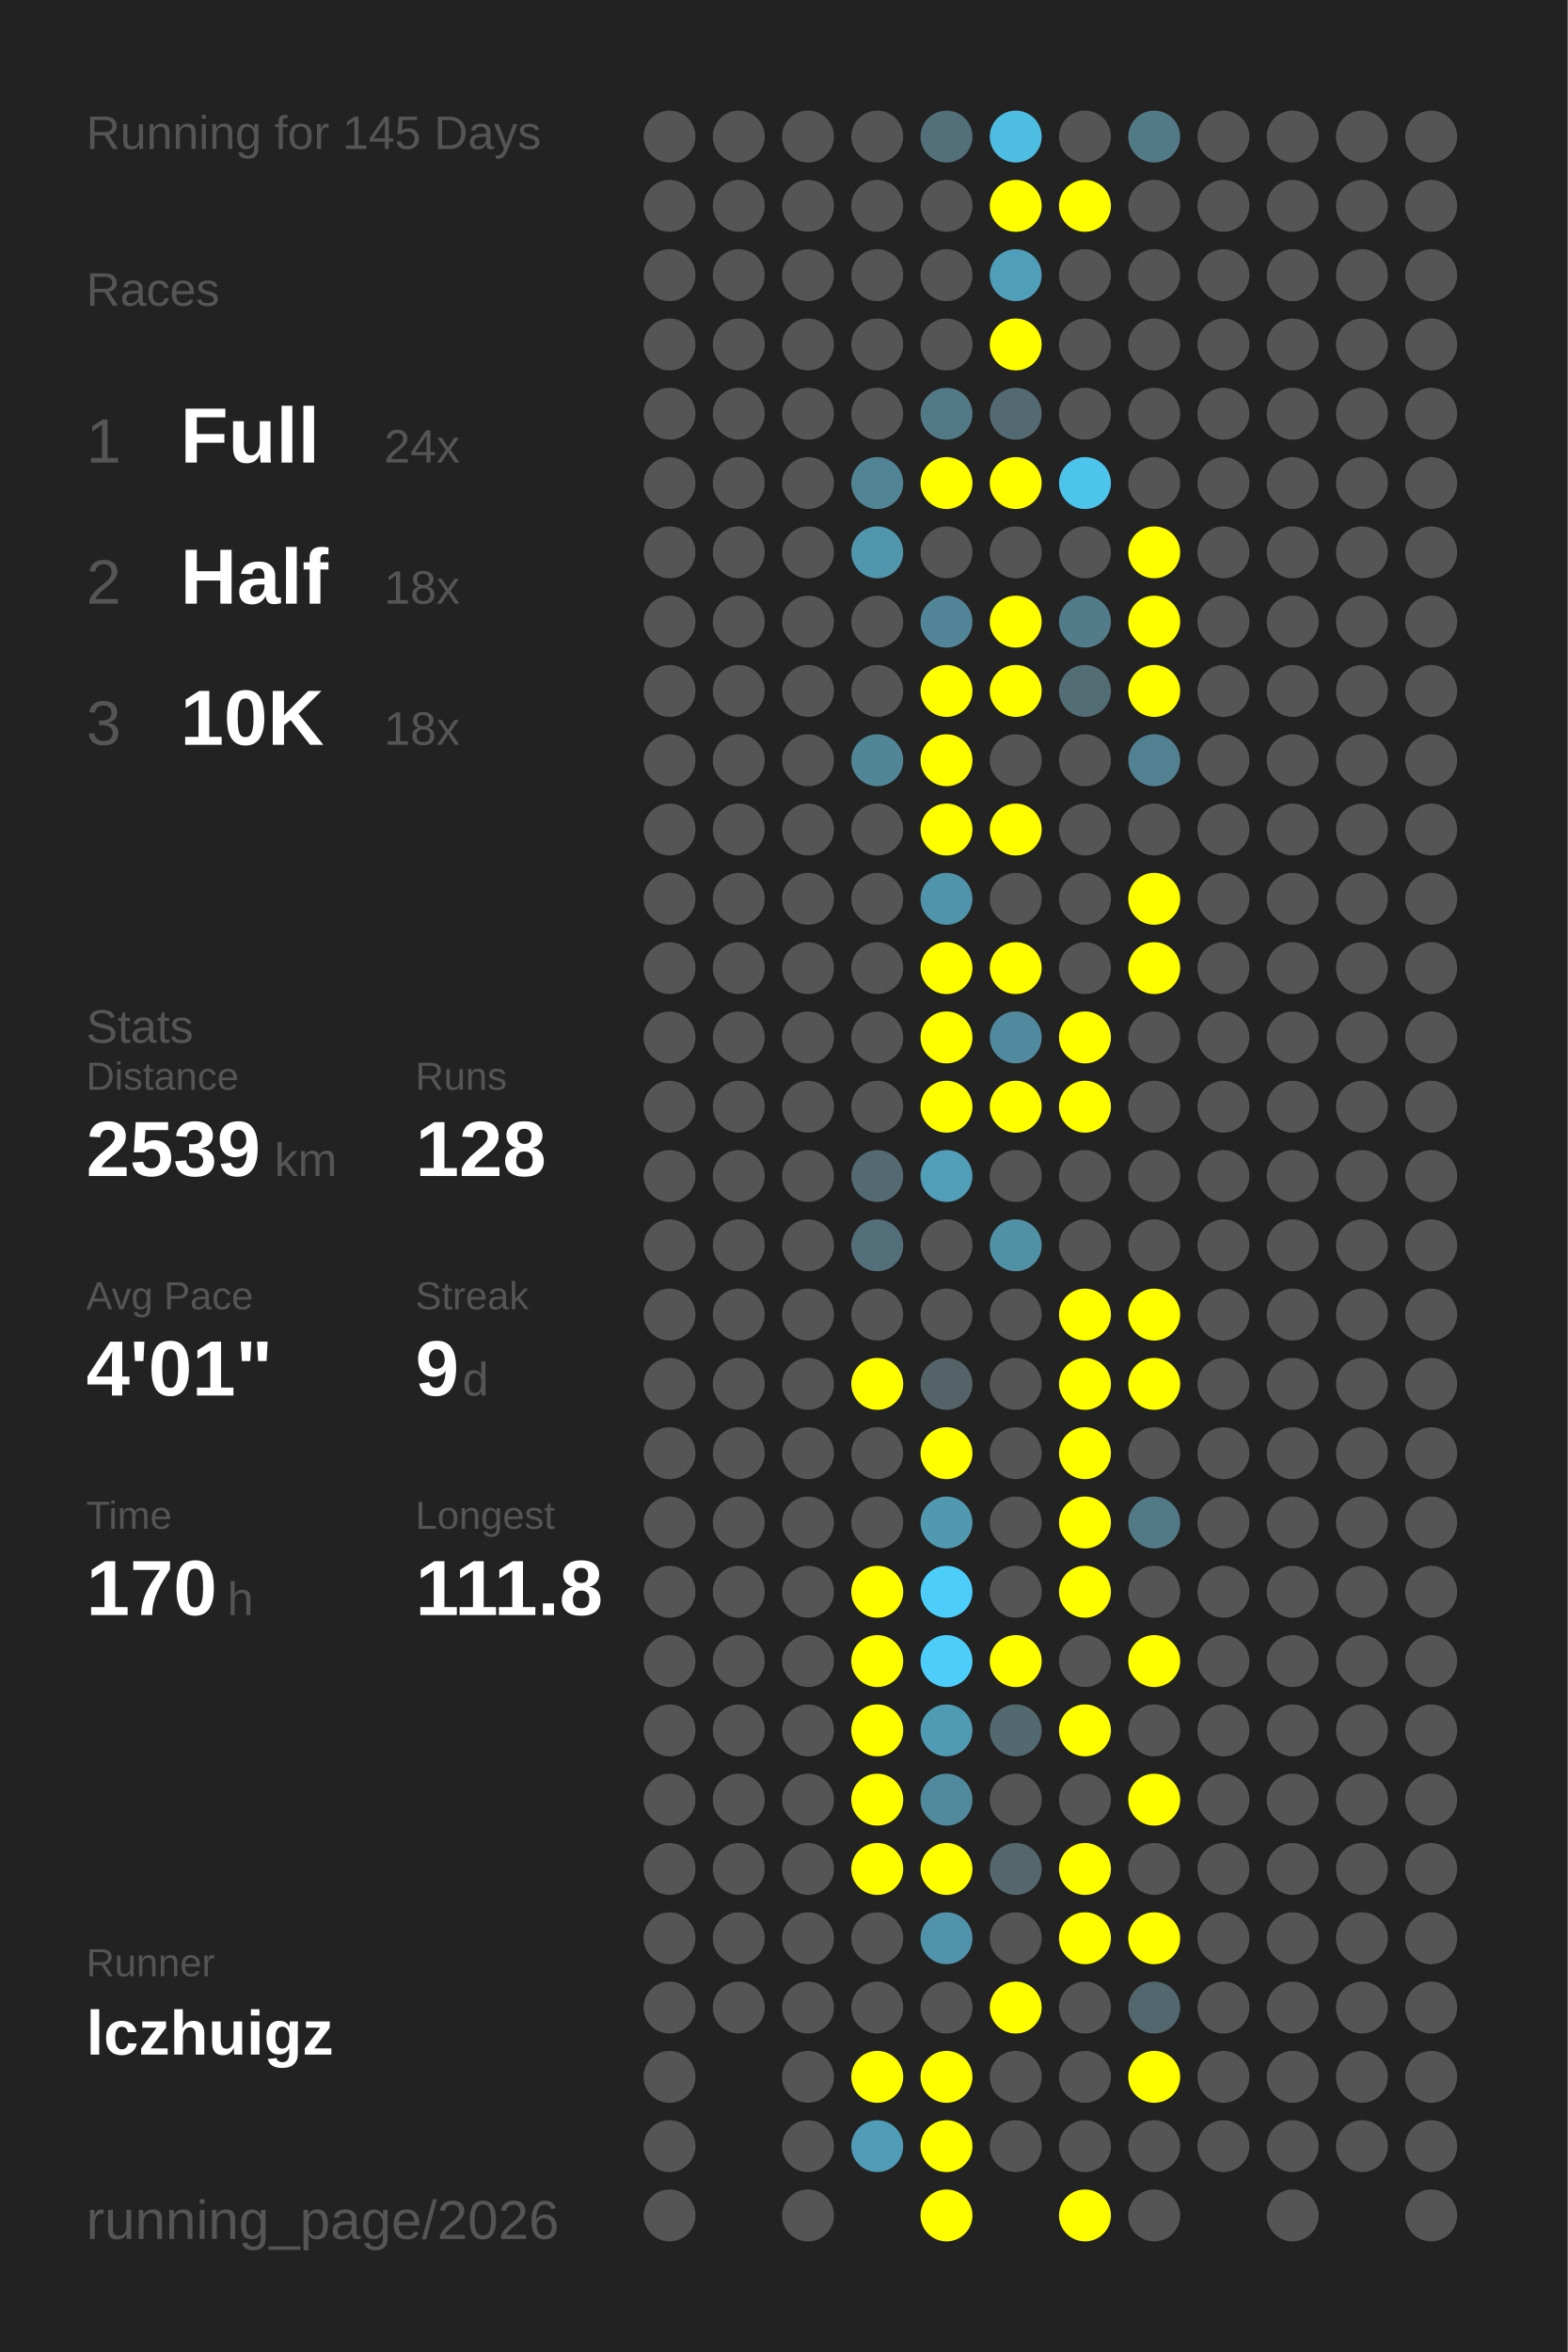
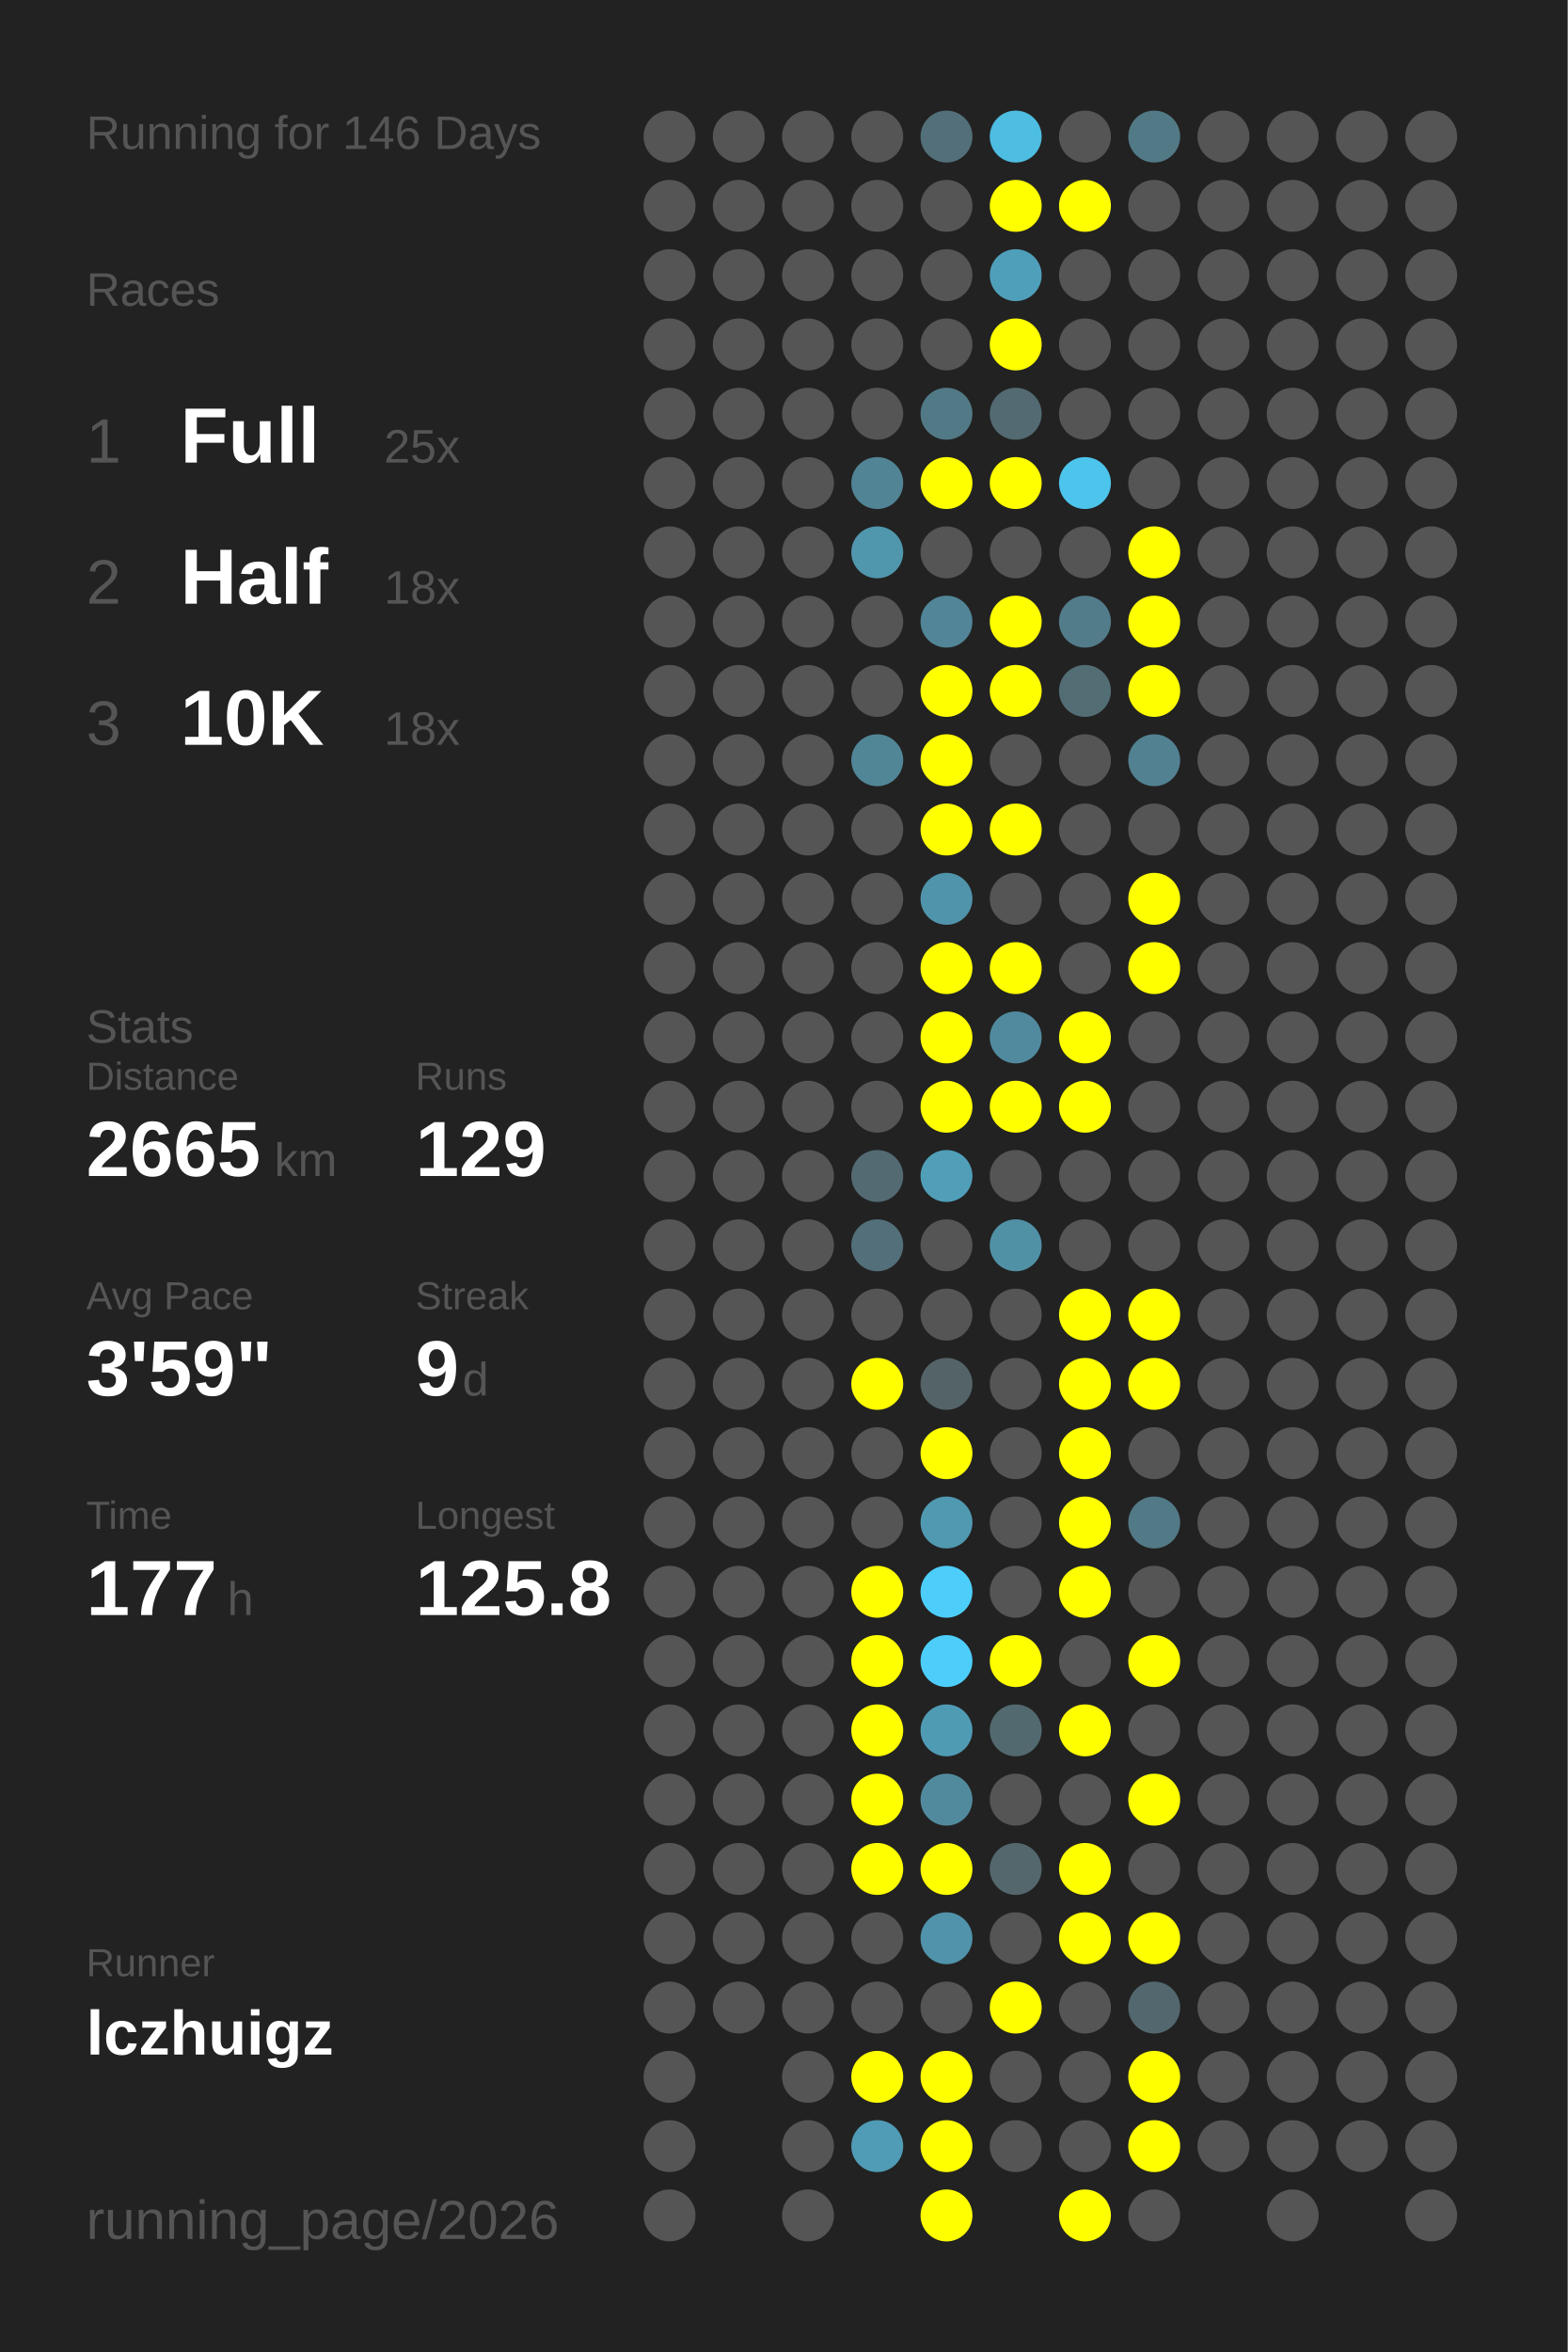
<svg xmlns="http://www.w3.org/2000/svg" baseProfile="full" height="300mm" version="1.1" viewBox="0,0,200,300" width="200mm">
  <defs />
  <rect fill="#222222" height="300" width="200" x="0" y="0" />
-   <text fill="#555555" style="font-size:6px; font-family:Arial;" x="11" y="19">Running for 145 Days</text>
+   <text fill="#555555" style="font-size:6px; font-family:Arial;" x="11" y="19">Running for 146 Days</text>
  <text fill="#555555" style="font-size:6px; font-family:Arial;" x="11" y="39">Races</text>
  <text fill="#555555" style="font-size:8px; font-family:Arial;" x="11" y="59">1</text>
  <text fill="#FFFFFF" style="font-size:10px; font-family:Arial; font-weight:bold;" x="23" y="59">Full</text>
-   <text fill="#555555" style="font-size:6px; font-family:Arial;" x="49" y="59">24x</text>
+   <text fill="#555555" style="font-size:6px; font-family:Arial;" x="49" y="59">25x</text>
  <text fill="#555555" style="font-size:8px; font-family:Arial;" x="11" y="77">2</text>
  <text fill="#FFFFFF" style="font-size:10px; font-family:Arial; font-weight:bold;" x="23" y="77">Half</text>
  <text fill="#555555" style="font-size:6px; font-family:Arial;" x="49" y="77">18x</text>
  <text fill="#555555" style="font-size:8px; font-family:Arial;" x="11" y="95">3</text>
  <text fill="#FFFFFF" style="font-size:10px; font-family:Arial; font-weight:bold;" x="23" y="95">10K</text>
  <text fill="#555555" style="font-size:6px; font-family:Arial;" x="49" y="95">18x</text>
  <text fill="#555555" style="font-size:6px; font-family:Arial;" x="11" y="133">Stats</text>
  <text fill="#555555" style="font-size:5px; font-family:Arial;" x="11" y="139">Distance</text>
-   <text fill="#FFFFFF" style="font-size:10px; font-family:Arial; font-weight:bold;" x="11" y="150">2539</text>
+   <text fill="#FFFFFF" style="font-size:10px; font-family:Arial; font-weight:bold;" x="11" y="150">2665</text>
  <text fill="#555555" style="font-size:6px; font-family:Arial;" x="35" y="150">km</text>
  <text fill="#555555" style="font-size:5px; font-family:Arial;" x="53" y="139">Runs</text>
-   <text fill="#FFFFFF" style="font-size:10px; font-family:Arial; font-weight:bold;" x="53" y="150">128</text>
+   <text fill="#FFFFFF" style="font-size:10px; font-family:Arial; font-weight:bold;" x="53" y="150">129</text>
  <text fill="#555555" style="font-size:5px; font-family:Arial;" x="11" y="167">Avg Pace</text>
-   <text fill="#FFFFFF" style="font-size:10px; font-family:Arial; font-weight:bold;" x="11" y="178">4'01"</text>
+   <text fill="#FFFFFF" style="font-size:10px; font-family:Arial; font-weight:bold;" x="11" y="178">3'59"</text>
  <text fill="#555555" style="font-size:5px; font-family:Arial;" x="53" y="167">Streak</text>
  <text fill="#FFFFFF" style="font-size:10px; font-family:Arial; font-weight:bold;" x="53" y="178">9</text>
  <text fill="#555555" style="font-size:6px; font-family:Arial;" x="59" y="178">d</text>
  <text fill="#555555" style="font-size:5px; font-family:Arial;" x="11" y="195">Time</text>
-   <text fill="#FFFFFF" style="font-size:10px; font-family:Arial; font-weight:bold;" x="11" y="206">170</text>
+   <text fill="#FFFFFF" style="font-size:10px; font-family:Arial; font-weight:bold;" x="11" y="206">177</text>
  <text fill="#555555" style="font-size:6px; font-family:Arial;" x="29" y="206">h</text>
  <text fill="#555555" style="font-size:5px; font-family:Arial;" x="53" y="195">Longest</text>
-   <text fill="#FFFFFF" style="font-size:10px; font-family:Arial; font-weight:bold;" x="53" y="206">111.8</text>
+   <text fill="#FFFFFF" style="font-size:10px; font-family:Arial; font-weight:bold;" x="53" y="206">125.8</text>
  <text fill="#555555" style="font-size:5px; font-family:Arial;" x="11" y="252.065">Runner</text>
  <text fill="#FFFFFF" style="font-size:8px; font-family:Arial; font-weight:bold;" x="11" y="262.065">lczhuigz</text>
  <text fill="#555555" style="font-size:7px; font-family:Arial;" x="11" y="285.581">running_page/2026</text>
  <circle cx="85.417" cy="17.419" fill="#555555" r="3.312" />
  <circle cx="85.417" cy="26.258" fill="#555555" r="3.312" />
  <circle cx="85.417" cy="35.097" fill="#555555" r="3.312" />
  <circle cx="85.417" cy="43.935" fill="#555555" r="3.312" />
  <circle cx="85.417" cy="52.774" fill="#555555" r="3.312" />
  <circle cx="85.417" cy="61.613" fill="#555555" r="3.312" />
  <circle cx="85.417" cy="70.452" fill="#555555" r="3.312" />
  <circle cx="85.417" cy="79.29" fill="#555555" r="3.312" />
  <circle cx="85.417" cy="88.129" fill="#555555" r="3.312" />
  <circle cx="85.417" cy="96.968" fill="#555555" r="3.312" />
  <circle cx="85.417" cy="105.806" fill="#555555" r="3.312" />
  <circle cx="85.417" cy="114.645" fill="#555555" r="3.312" />
  <circle cx="85.417" cy="123.484" fill="#555555" r="3.312" />
  <circle cx="85.417" cy="132.323" fill="#555555" r="3.312" />
  <circle cx="85.417" cy="141.161" fill="#555555" r="3.312" />
  <circle cx="85.417" cy="150" fill="#555555" r="3.312" />
  <circle cx="85.417" cy="158.839" fill="#555555" r="3.312" />
  <circle cx="85.417" cy="167.677" fill="#555555" r="3.312" />
  <circle cx="85.417" cy="176.516" fill="#555555" r="3.312" />
  <circle cx="85.417" cy="185.355" fill="#555555" r="3.312" />
  <circle cx="85.417" cy="194.194" fill="#555555" r="3.312" />
  <circle cx="85.417" cy="203.032" fill="#555555" r="3.312" />
  <circle cx="85.417" cy="211.871" fill="#555555" r="3.312" />
  <circle cx="85.417" cy="220.71" fill="#555555" r="3.312" />
  <circle cx="85.417" cy="229.548" fill="#555555" r="3.312" />
  <circle cx="85.417" cy="238.387" fill="#555555" r="3.312" />
  <circle cx="85.417" cy="247.226" fill="#555555" r="3.312" />
  <circle cx="85.417" cy="256.065" fill="#555555" r="3.312" />
  <circle cx="85.417" cy="264.903" fill="#555555" r="3.312" />
  <circle cx="85.417" cy="273.742" fill="#555555" r="3.312" />
  <circle cx="85.417" cy="282.581" fill="#555555" r="3.312" />
  <circle cx="94.25" cy="17.419" fill="#555555" r="3.312" />
  <circle cx="94.25" cy="26.258" fill="#555555" r="3.312" />
  <circle cx="94.25" cy="35.097" fill="#555555" r="3.312" />
  <circle cx="94.25" cy="43.935" fill="#555555" r="3.312" />
  <circle cx="94.25" cy="52.774" fill="#555555" r="3.312" />
  <circle cx="94.25" cy="61.613" fill="#555555" r="3.312" />
  <circle cx="94.25" cy="70.452" fill="#555555" r="3.312" />
  <circle cx="94.25" cy="79.29" fill="#555555" r="3.312" />
  <circle cx="94.25" cy="88.129" fill="#555555" r="3.312" />
  <circle cx="94.25" cy="96.968" fill="#555555" r="3.312" />
  <circle cx="94.25" cy="105.806" fill="#555555" r="3.312" />
  <circle cx="94.25" cy="114.645" fill="#555555" r="3.312" />
  <circle cx="94.25" cy="123.484" fill="#555555" r="3.312" />
  <circle cx="94.25" cy="132.323" fill="#555555" r="3.312" />
  <circle cx="94.25" cy="141.161" fill="#555555" r="3.312" />
  <circle cx="94.25" cy="150" fill="#555555" r="3.312" />
  <circle cx="94.25" cy="158.839" fill="#555555" r="3.312" />
  <circle cx="94.25" cy="167.677" fill="#555555" r="3.312" />
  <circle cx="94.25" cy="176.516" fill="#555555" r="3.312" />
  <circle cx="94.25" cy="185.355" fill="#555555" r="3.312" />
  <circle cx="94.25" cy="194.194" fill="#555555" r="3.312" />
  <circle cx="94.25" cy="203.032" fill="#555555" r="3.312" />
  <circle cx="94.25" cy="211.871" fill="#555555" r="3.312" />
  <circle cx="94.25" cy="220.71" fill="#555555" r="3.312" />
  <circle cx="94.25" cy="229.548" fill="#555555" r="3.312" />
  <circle cx="94.25" cy="238.387" fill="#555555" r="3.312" />
  <circle cx="94.25" cy="247.226" fill="#555555" r="3.312" />
  <circle cx="94.25" cy="256.065" fill="#555555" r="3.312" />
  <circle cx="103.083" cy="17.419" fill="#555555" r="3.312" />
  <circle cx="103.083" cy="26.258" fill="#555555" r="3.312" />
  <circle cx="103.083" cy="35.097" fill="#555555" r="3.312" />
  <circle cx="103.083" cy="43.935" fill="#555555" r="3.312" />
  <circle cx="103.083" cy="52.774" fill="#555555" r="3.312" />
  <circle cx="103.083" cy="61.613" fill="#555555" r="3.312" />
  <circle cx="103.083" cy="70.452" fill="#555555" r="3.312" />
  <circle cx="103.083" cy="79.29" fill="#555555" r="3.312" />
  <circle cx="103.083" cy="88.129" fill="#555555" r="3.312" />
  <circle cx="103.083" cy="96.968" fill="#555555" r="3.312" />
  <circle cx="103.083" cy="105.806" fill="#555555" r="3.312" />
  <circle cx="103.083" cy="114.645" fill="#555555" r="3.312" />
  <circle cx="103.083" cy="123.484" fill="#555555" r="3.312" />
  <circle cx="103.083" cy="132.323" fill="#555555" r="3.312" />
  <circle cx="103.083" cy="141.161" fill="#555555" r="3.312" />
  <circle cx="103.083" cy="150" fill="#555555" r="3.312" />
  <circle cx="103.083" cy="158.839" fill="#555555" r="3.312" />
  <circle cx="103.083" cy="167.677" fill="#555555" r="3.312" />
  <circle cx="103.083" cy="176.516" fill="#555555" r="3.312" />
  <circle cx="103.083" cy="185.355" fill="#555555" r="3.312" />
  <circle cx="103.083" cy="194.194" fill="#555555" r="3.312" />
  <circle cx="103.083" cy="203.032" fill="#555555" r="3.312" />
  <circle cx="103.083" cy="211.871" fill="#555555" r="3.312" />
  <circle cx="103.083" cy="220.71" fill="#555555" r="3.312" />
  <circle cx="103.083" cy="229.548" fill="#555555" r="3.312" />
  <circle cx="103.083" cy="238.387" fill="#555555" r="3.312" />
  <circle cx="103.083" cy="247.226" fill="#555555" r="3.312" />
  <circle cx="103.083" cy="256.065" fill="#555555" r="3.312" />
  <circle cx="103.083" cy="264.903" fill="#555555" r="3.312" />
  <circle cx="103.083" cy="273.742" fill="#555555" r="3.312" />
  <circle cx="103.083" cy="282.581" fill="#555555" r="3.312" />
  <circle cx="111.917" cy="17.419" fill="#555555" r="3.312" />
  <circle cx="111.917" cy="26.258" fill="#555555" r="3.312" />
  <circle cx="111.917" cy="35.097" fill="#555555" r="3.312" />
  <circle cx="111.917" cy="43.935" fill="#555555" r="3.312" />
  <circle cx="111.917" cy="52.774" fill="#555555" r="3.312" />
  <circle cx="111.917" cy="61.613" fill="#518495" r="3.312" />
  <circle cx="111.917" cy="70.452" fill="#5096ad" r="3.312" />
  <circle cx="111.917" cy="79.29" fill="#555555" r="3.312" />
  <circle cx="111.917" cy="88.129" fill="#555555" r="3.312" />
  <circle cx="111.917" cy="96.968" fill="#518697" r="3.312" />
  <circle cx="111.917" cy="105.806" fill="#555555" r="3.312" />
  <circle cx="111.917" cy="114.645" fill="#555555" r="3.312" />
  <circle cx="111.917" cy="123.484" fill="#555555" r="3.312" />
  <circle cx="111.917" cy="132.323" fill="#555555" r="3.312" />
  <circle cx="111.917" cy="141.161" fill="#555555" r="3.312" />
  <circle cx="111.917" cy="150" fill="#536a72" r="3.312" />
  <circle cx="111.917" cy="158.839" fill="#536f79" r="3.312" />
  <circle cx="111.917" cy="167.677" fill="#555555" r="3.312" />
  <circle cx="111.917" cy="176.516" fill="#FFFF00" r="3.312" />
  <circle cx="111.917" cy="185.355" fill="#555555" r="3.312" />
  <circle cx="111.917" cy="194.194" fill="#555555" r="3.312" />
  <circle cx="111.917" cy="203.032" fill="#FFFF00" r="3.312" />
  <circle cx="111.917" cy="211.871" fill="#FFFF00" r="3.312" />
  <circle cx="111.917" cy="220.71" fill="#FFFF00" r="3.312" />
  <circle cx="111.917" cy="229.548" fill="#FFFF00" r="3.312" />
  <circle cx="111.917" cy="238.387" fill="#FFFF00" r="3.312" />
  <circle cx="111.917" cy="247.226" fill="#555555" r="3.312" />
  <circle cx="111.917" cy="256.065" fill="#555555" r="3.312" />
  <circle cx="111.917" cy="264.903" fill="#FFFF00" r="3.312" />
  <circle cx="111.917" cy="273.742" fill="#509bb5" r="3.312" />
  <circle cx="120.75" cy="17.419" fill="#536f79" r="3.312" />
  <circle cx="120.75" cy="26.258" fill="#555555" r="3.312" />
  <circle cx="120.75" cy="35.097" fill="#555555" r="3.312" />
  <circle cx="120.75" cy="43.935" fill="#555555" r="3.312" />
  <circle cx="120.75" cy="52.774" fill="#527986" r="3.312" />
  <circle cx="120.75" cy="61.613" fill="#FFFF00" r="3.312" />
  <circle cx="120.75" cy="70.452" fill="#555555" r="3.312" />
  <circle cx="120.75" cy="79.29" fill="#518597" r="3.312" />
  <circle cx="120.75" cy="88.129" fill="#FFFF00" r="3.312" />
  <circle cx="120.75" cy="96.968" fill="#FFFF00" r="3.312" />
  <circle cx="120.75" cy="105.806" fill="#FFFF00" r="3.312" />
  <circle cx="120.75" cy="114.645" fill="#5094ab" r="3.312" />
  <circle cx="120.75" cy="123.484" fill="#FFFF00" r="3.312" />
  <circle cx="120.75" cy="132.323" fill="#FFFF00" r="3.312" />
  <circle cx="120.75" cy="141.161" fill="#FFFF00" r="3.312" />
  <circle cx="120.75" cy="150" fill="#509eb8" r="3.312" />
  <circle cx="120.75" cy="158.839" fill="#555555" r="3.312" />
  <circle cx="120.75" cy="167.677" fill="#555555" r="3.312" />
  <circle cx="120.75" cy="176.516" fill="#546368" r="3.312" />
  <circle cx="120.75" cy="185.355" fill="#FFFF00" r="3.312" />
  <circle cx="120.75" cy="194.194" fill="#5099b1" r="3.312" />
  <circle cx="120.75" cy="203.032" fill="#4dcefa" r="3.312" />
  <circle cx="120.75" cy="211.871" fill="#4dcefa" r="3.312" />
  <circle cx="120.75" cy="220.71" fill="#509bb4" r="3.312" />
  <circle cx="120.75" cy="229.548" fill="#518a9d" r="3.312" />
  <circle cx="120.75" cy="238.387" fill="#FFFF00" r="3.312" />
  <circle cx="120.75" cy="247.226" fill="#5093aa" r="3.312" />
  <circle cx="120.75" cy="256.065" fill="#555555" r="3.312" />
  <circle cx="120.75" cy="264.903" fill="#FFFF00" r="3.312" />
  <circle cx="120.75" cy="273.742" fill="#FFFF00" r="3.312" />
  <circle cx="120.75" cy="282.581" fill="#FFFF00" r="3.312" />
  <circle cx="129.583" cy="17.419" fill="#4ebde2" r="3.312" />
  <circle cx="129.583" cy="26.258" fill="#FFFF00" r="3.312" />
  <circle cx="129.583" cy="35.097" fill="#509fba" r="3.312" />
  <circle cx="129.583" cy="43.935" fill="#FFFF00" r="3.312" />
  <circle cx="129.583" cy="52.774" fill="#536a72" r="3.312" />
  <circle cx="129.583" cy="61.613" fill="#FFFF00" r="3.312" />
  <circle cx="129.583" cy="70.452" fill="#555555" r="3.312" />
  <circle cx="129.583" cy="79.29" fill="#FFFF00" r="3.312" />
  <circle cx="129.583" cy="88.129" fill="#FFFF00" r="3.312" />
  <circle cx="129.583" cy="96.968" fill="#555555" r="3.312" />
  <circle cx="129.583" cy="105.806" fill="#FFFF00" r="3.312" />
  <circle cx="129.583" cy="114.645" fill="#555555" r="3.312" />
  <circle cx="129.583" cy="123.484" fill="#FFFF00" r="3.312" />
  <circle cx="129.583" cy="132.323" fill="#518a9e" r="3.312" />
  <circle cx="129.583" cy="141.161" fill="#FFFF00" r="3.312" />
  <circle cx="129.583" cy="150" fill="#555555" r="3.312" />
  <circle cx="129.583" cy="158.839" fill="#5191a6" r="3.312" />
  <circle cx="129.583" cy="167.677" fill="#555555" r="3.312" />
  <circle cx="129.583" cy="176.516" fill="#555555" r="3.312" />
  <circle cx="129.583" cy="185.355" fill="#555555" r="3.312" />
  <circle cx="129.583" cy="194.194" fill="#555555" r="3.312" />
  <circle cx="129.583" cy="203.032" fill="#555555" r="3.312" />
  <circle cx="129.583" cy="211.871" fill="#FFFF00" r="3.312" />
  <circle cx="129.583" cy="220.71" fill="#536970" r="3.312" />
  <circle cx="129.583" cy="229.548" fill="#555555" r="3.312" />
  <circle cx="129.583" cy="238.387" fill="#53676d" r="3.312" />
  <circle cx="129.583" cy="247.226" fill="#555555" r="3.312" />
  <circle cx="129.583" cy="256.065" fill="#FFFF00" r="3.312" />
  <circle cx="129.583" cy="264.903" fill="#555555" r="3.312" />
  <circle cx="129.583" cy="273.742" fill="#555555" r="3.312" />
  <circle cx="138.417" cy="17.419" fill="#555555" r="3.312" />
  <circle cx="138.417" cy="26.258" fill="#FFFF00" r="3.312" />
  <circle cx="138.417" cy="35.097" fill="#555555" r="3.312" />
  <circle cx="138.417" cy="43.935" fill="#555555" r="3.312" />
  <circle cx="138.417" cy="52.774" fill="#555555" r="3.312" />
  <circle cx="138.417" cy="61.613" fill="#4dc4ec" r="3.312" />
  <circle cx="138.417" cy="70.452" fill="#555555" r="3.312" />
  <circle cx="138.417" cy="79.29" fill="#527c8a" r="3.312" />
  <circle cx="138.417" cy="88.129" fill="#536d75" r="3.312" />
  <circle cx="138.417" cy="96.968" fill="#555555" r="3.312" />
  <circle cx="138.417" cy="105.806" fill="#555555" r="3.312" />
  <circle cx="138.417" cy="114.645" fill="#555555" r="3.312" />
  <circle cx="138.417" cy="123.484" fill="#555555" r="3.312" />
  <circle cx="138.417" cy="132.323" fill="#FFFF00" r="3.312" />
  <circle cx="138.417" cy="141.161" fill="#FFFF00" r="3.312" />
  <circle cx="138.417" cy="150" fill="#555555" r="3.312" />
  <circle cx="138.417" cy="158.839" fill="#555555" r="3.312" />
  <circle cx="138.417" cy="167.677" fill="#FFFF00" r="3.312" />
  <circle cx="138.417" cy="176.516" fill="#FFFF00" r="3.312" />
  <circle cx="138.417" cy="185.355" fill="#FFFF00" r="3.312" />
  <circle cx="138.417" cy="194.194" fill="#FFFF00" r="3.312" />
  <circle cx="138.417" cy="203.032" fill="#FFFF00" r="3.312" />
  <circle cx="138.417" cy="211.871" fill="#555555" r="3.312" />
  <circle cx="138.417" cy="220.71" fill="#FFFF00" r="3.312" />
  <circle cx="138.417" cy="229.548" fill="#555555" r="3.312" />
  <circle cx="138.417" cy="238.387" fill="#FFFF00" r="3.312" />
  <circle cx="138.417" cy="247.226" fill="#FFFF00" r="3.312" />
  <circle cx="138.417" cy="256.065" fill="#555555" r="3.312" />
  <circle cx="138.417" cy="264.903" fill="#555555" r="3.312" />
  <circle cx="138.417" cy="273.742" fill="#555555" r="3.312" />
  <circle cx="138.417" cy="282.581" fill="#FFFF00" r="3.312" />
  <circle cx="147.25" cy="17.419" fill="#527986" r="3.312" />
  <circle cx="147.25" cy="26.258" fill="#555555" r="3.312" />
  <circle cx="147.25" cy="35.097" fill="#555555" r="3.312" />
  <circle cx="147.25" cy="43.935" fill="#555555" r="3.312" />
  <circle cx="147.25" cy="52.774" fill="#555555" r="3.312" />
  <circle cx="147.25" cy="61.613" fill="#555555" r="3.312" />
  <circle cx="147.25" cy="70.452" fill="#FFFF00" r="3.312" />
  <circle cx="147.25" cy="79.29" fill="#FFFF00" r="3.312" />
  <circle cx="147.25" cy="88.129" fill="#FFFF00" r="3.312" />
  <circle cx="147.25" cy="96.968" fill="#528191" r="3.312" />
  <circle cx="147.25" cy="105.806" fill="#555555" r="3.312" />
  <circle cx="147.25" cy="114.645" fill="#FFFF00" r="3.312" />
  <circle cx="147.25" cy="123.484" fill="#FFFF00" r="3.312" />
  <circle cx="147.25" cy="132.323" fill="#555555" r="3.312" />
  <circle cx="147.25" cy="141.161" fill="#555555" r="3.312" />
  <circle cx="147.25" cy="150" fill="#555555" r="3.312" />
  <circle cx="147.25" cy="158.839" fill="#555555" r="3.312" />
  <circle cx="147.25" cy="167.677" fill="#FFFF00" r="3.312" />
  <circle cx="147.25" cy="176.516" fill="#FFFF00" r="3.312" />
  <circle cx="147.25" cy="185.355" fill="#555555" r="3.312" />
  <circle cx="147.25" cy="194.194" fill="#527986" r="3.312" />
  <circle cx="147.25" cy="203.032" fill="#555555" r="3.312" />
  <circle cx="147.25" cy="211.871" fill="#FFFF00" r="3.312" />
  <circle cx="147.25" cy="220.71" fill="#555555" r="3.312" />
  <circle cx="147.25" cy="229.548" fill="#FFFF00" r="3.312" />
  <circle cx="147.25" cy="238.387" fill="#555555" r="3.312" />
  <circle cx="147.25" cy="247.226" fill="#FFFF00" r="3.312" />
  <circle cx="147.25" cy="256.065" fill="#53676e" r="3.312" />
  <circle cx="147.25" cy="264.903" fill="#FFFF00" r="3.312" />
-   <circle cx="147.25" cy="273.742" fill="#555555" r="3.312" />
+   <circle cx="147.25" cy="273.742" fill="#FFFF00" r="3.312" />
  <circle cx="147.25" cy="282.581" fill="#555555" r="3.312" />
  <circle cx="156.083" cy="17.419" fill="#555555" r="3.312" />
  <circle cx="156.083" cy="26.258" fill="#555555" r="3.312" />
  <circle cx="156.083" cy="35.097" fill="#555555" r="3.312" />
  <circle cx="156.083" cy="43.935" fill="#555555" r="3.312" />
  <circle cx="156.083" cy="52.774" fill="#555555" r="3.312" />
  <circle cx="156.083" cy="61.613" fill="#555555" r="3.312" />
  <circle cx="156.083" cy="70.452" fill="#555555" r="3.312" />
  <circle cx="156.083" cy="79.29" fill="#555555" r="3.312" />
  <circle cx="156.083" cy="88.129" fill="#555555" r="3.312" />
  <circle cx="156.083" cy="96.968" fill="#555555" r="3.312" />
  <circle cx="156.083" cy="105.806" fill="#555555" r="3.312" />
  <circle cx="156.083" cy="114.645" fill="#555555" r="3.312" />
  <circle cx="156.083" cy="123.484" fill="#555555" r="3.312" />
  <circle cx="156.083" cy="132.323" fill="#555555" r="3.312" />
  <circle cx="156.083" cy="141.161" fill="#555555" r="3.312" />
  <circle cx="156.083" cy="150" fill="#555555" r="3.312" />
  <circle cx="156.083" cy="158.839" fill="#555555" r="3.312" />
  <circle cx="156.083" cy="167.677" fill="#555555" r="3.312" />
  <circle cx="156.083" cy="176.516" fill="#555555" r="3.312" />
  <circle cx="156.083" cy="185.355" fill="#555555" r="3.312" />
  <circle cx="156.083" cy="194.194" fill="#555555" r="3.312" />
  <circle cx="156.083" cy="203.032" fill="#555555" r="3.312" />
  <circle cx="156.083" cy="211.871" fill="#555555" r="3.312" />
  <circle cx="156.083" cy="220.71" fill="#555555" r="3.312" />
  <circle cx="156.083" cy="229.548" fill="#555555" r="3.312" />
  <circle cx="156.083" cy="238.387" fill="#555555" r="3.312" />
  <circle cx="156.083" cy="247.226" fill="#555555" r="3.312" />
  <circle cx="156.083" cy="256.065" fill="#555555" r="3.312" />
  <circle cx="156.083" cy="264.903" fill="#555555" r="3.312" />
  <circle cx="156.083" cy="273.742" fill="#555555" r="3.312" />
  <circle cx="164.917" cy="17.419" fill="#555555" r="3.312" />
  <circle cx="164.917" cy="26.258" fill="#555555" r="3.312" />
  <circle cx="164.917" cy="35.097" fill="#555555" r="3.312" />
  <circle cx="164.917" cy="43.935" fill="#555555" r="3.312" />
  <circle cx="164.917" cy="52.774" fill="#555555" r="3.312" />
  <circle cx="164.917" cy="61.613" fill="#555555" r="3.312" />
  <circle cx="164.917" cy="70.452" fill="#555555" r="3.312" />
  <circle cx="164.917" cy="79.29" fill="#555555" r="3.312" />
  <circle cx="164.917" cy="88.129" fill="#555555" r="3.312" />
  <circle cx="164.917" cy="96.968" fill="#555555" r="3.312" />
  <circle cx="164.917" cy="105.806" fill="#555555" r="3.312" />
  <circle cx="164.917" cy="114.645" fill="#555555" r="3.312" />
  <circle cx="164.917" cy="123.484" fill="#555555" r="3.312" />
  <circle cx="164.917" cy="132.323" fill="#555555" r="3.312" />
  <circle cx="164.917" cy="141.161" fill="#555555" r="3.312" />
  <circle cx="164.917" cy="150" fill="#555555" r="3.312" />
  <circle cx="164.917" cy="158.839" fill="#555555" r="3.312" />
  <circle cx="164.917" cy="167.677" fill="#555555" r="3.312" />
  <circle cx="164.917" cy="176.516" fill="#555555" r="3.312" />
  <circle cx="164.917" cy="185.355" fill="#555555" r="3.312" />
  <circle cx="164.917" cy="194.194" fill="#555555" r="3.312" />
  <circle cx="164.917" cy="203.032" fill="#555555" r="3.312" />
  <circle cx="164.917" cy="211.871" fill="#555555" r="3.312" />
  <circle cx="164.917" cy="220.71" fill="#555555" r="3.312" />
  <circle cx="164.917" cy="229.548" fill="#555555" r="3.312" />
  <circle cx="164.917" cy="238.387" fill="#555555" r="3.312" />
  <circle cx="164.917" cy="247.226" fill="#555555" r="3.312" />
  <circle cx="164.917" cy="256.065" fill="#555555" r="3.312" />
  <circle cx="164.917" cy="264.903" fill="#555555" r="3.312" />
  <circle cx="164.917" cy="273.742" fill="#555555" r="3.312" />
  <circle cx="164.917" cy="282.581" fill="#555555" r="3.312" />
  <circle cx="173.75" cy="17.419" fill="#555555" r="3.312" />
  <circle cx="173.75" cy="26.258" fill="#555555" r="3.312" />
  <circle cx="173.75" cy="35.097" fill="#555555" r="3.312" />
  <circle cx="173.75" cy="43.935" fill="#555555" r="3.312" />
  <circle cx="173.75" cy="52.774" fill="#555555" r="3.312" />
  <circle cx="173.75" cy="61.613" fill="#555555" r="3.312" />
  <circle cx="173.75" cy="70.452" fill="#555555" r="3.312" />
  <circle cx="173.75" cy="79.29" fill="#555555" r="3.312" />
  <circle cx="173.75" cy="88.129" fill="#555555" r="3.312" />
  <circle cx="173.75" cy="96.968" fill="#555555" r="3.312" />
  <circle cx="173.75" cy="105.806" fill="#555555" r="3.312" />
  <circle cx="173.75" cy="114.645" fill="#555555" r="3.312" />
  <circle cx="173.75" cy="123.484" fill="#555555" r="3.312" />
  <circle cx="173.75" cy="132.323" fill="#555555" r="3.312" />
  <circle cx="173.75" cy="141.161" fill="#555555" r="3.312" />
  <circle cx="173.75" cy="150" fill="#555555" r="3.312" />
  <circle cx="173.75" cy="158.839" fill="#555555" r="3.312" />
  <circle cx="173.75" cy="167.677" fill="#555555" r="3.312" />
  <circle cx="173.75" cy="176.516" fill="#555555" r="3.312" />
  <circle cx="173.75" cy="185.355" fill="#555555" r="3.312" />
  <circle cx="173.75" cy="194.194" fill="#555555" r="3.312" />
  <circle cx="173.75" cy="203.032" fill="#555555" r="3.312" />
  <circle cx="173.75" cy="211.871" fill="#555555" r="3.312" />
  <circle cx="173.75" cy="220.71" fill="#555555" r="3.312" />
  <circle cx="173.75" cy="229.548" fill="#555555" r="3.312" />
  <circle cx="173.75" cy="238.387" fill="#555555" r="3.312" />
  <circle cx="173.75" cy="247.226" fill="#555555" r="3.312" />
  <circle cx="173.75" cy="256.065" fill="#555555" r="3.312" />
  <circle cx="173.75" cy="264.903" fill="#555555" r="3.312" />
  <circle cx="173.75" cy="273.742" fill="#555555" r="3.312" />
  <circle cx="182.583" cy="17.419" fill="#555555" r="3.312" />
  <circle cx="182.583" cy="26.258" fill="#555555" r="3.312" />
  <circle cx="182.583" cy="35.097" fill="#555555" r="3.312" />
  <circle cx="182.583" cy="43.935" fill="#555555" r="3.312" />
  <circle cx="182.583" cy="52.774" fill="#555555" r="3.312" />
  <circle cx="182.583" cy="61.613" fill="#555555" r="3.312" />
  <circle cx="182.583" cy="70.452" fill="#555555" r="3.312" />
  <circle cx="182.583" cy="79.29" fill="#555555" r="3.312" />
  <circle cx="182.583" cy="88.129" fill="#555555" r="3.312" />
  <circle cx="182.583" cy="96.968" fill="#555555" r="3.312" />
  <circle cx="182.583" cy="105.806" fill="#555555" r="3.312" />
  <circle cx="182.583" cy="114.645" fill="#555555" r="3.312" />
  <circle cx="182.583" cy="123.484" fill="#555555" r="3.312" />
  <circle cx="182.583" cy="132.323" fill="#555555" r="3.312" />
  <circle cx="182.583" cy="141.161" fill="#555555" r="3.312" />
  <circle cx="182.583" cy="150" fill="#555555" r="3.312" />
  <circle cx="182.583" cy="158.839" fill="#555555" r="3.312" />
  <circle cx="182.583" cy="167.677" fill="#555555" r="3.312" />
  <circle cx="182.583" cy="176.516" fill="#555555" r="3.312" />
  <circle cx="182.583" cy="185.355" fill="#555555" r="3.312" />
  <circle cx="182.583" cy="194.194" fill="#555555" r="3.312" />
  <circle cx="182.583" cy="203.032" fill="#555555" r="3.312" />
  <circle cx="182.583" cy="211.871" fill="#555555" r="3.312" />
  <circle cx="182.583" cy="220.71" fill="#555555" r="3.312" />
  <circle cx="182.583" cy="229.548" fill="#555555" r="3.312" />
  <circle cx="182.583" cy="238.387" fill="#555555" r="3.312" />
  <circle cx="182.583" cy="247.226" fill="#555555" r="3.312" />
  <circle cx="182.583" cy="256.065" fill="#555555" r="3.312" />
  <circle cx="182.583" cy="264.903" fill="#555555" r="3.312" />
  <circle cx="182.583" cy="273.742" fill="#555555" r="3.312" />
  <circle cx="182.583" cy="282.581" fill="#555555" r="3.312" />
</svg>
